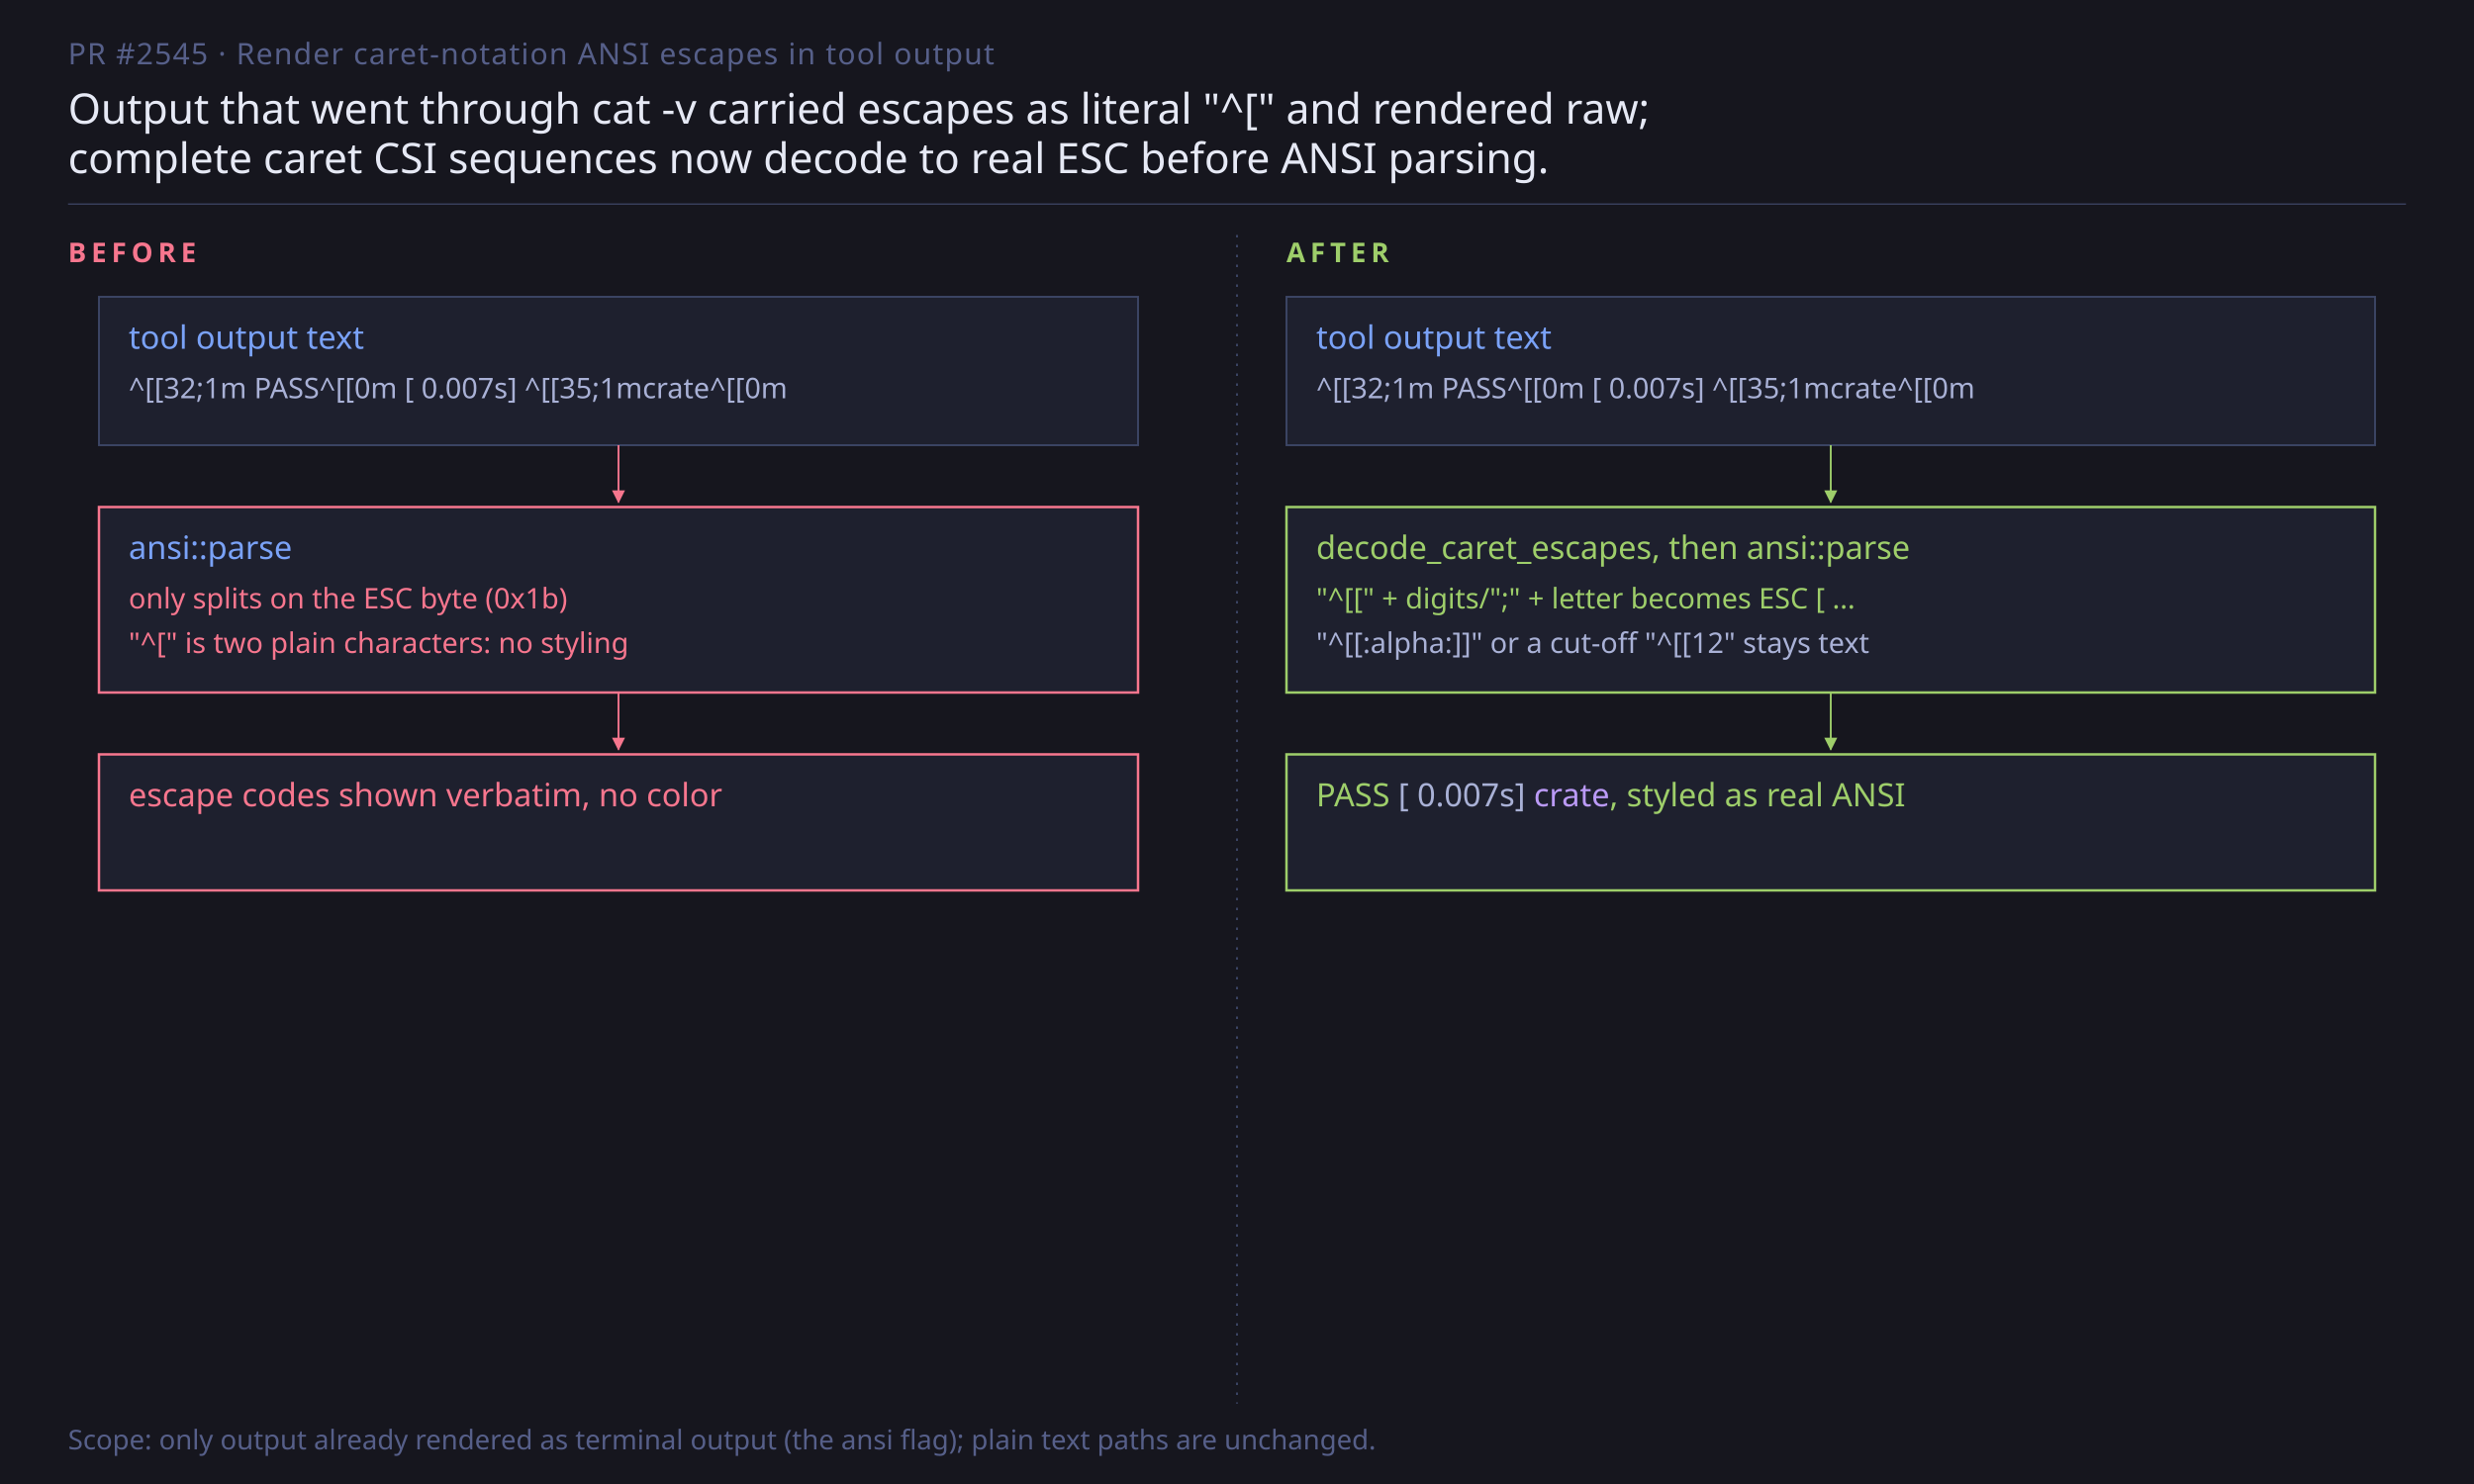
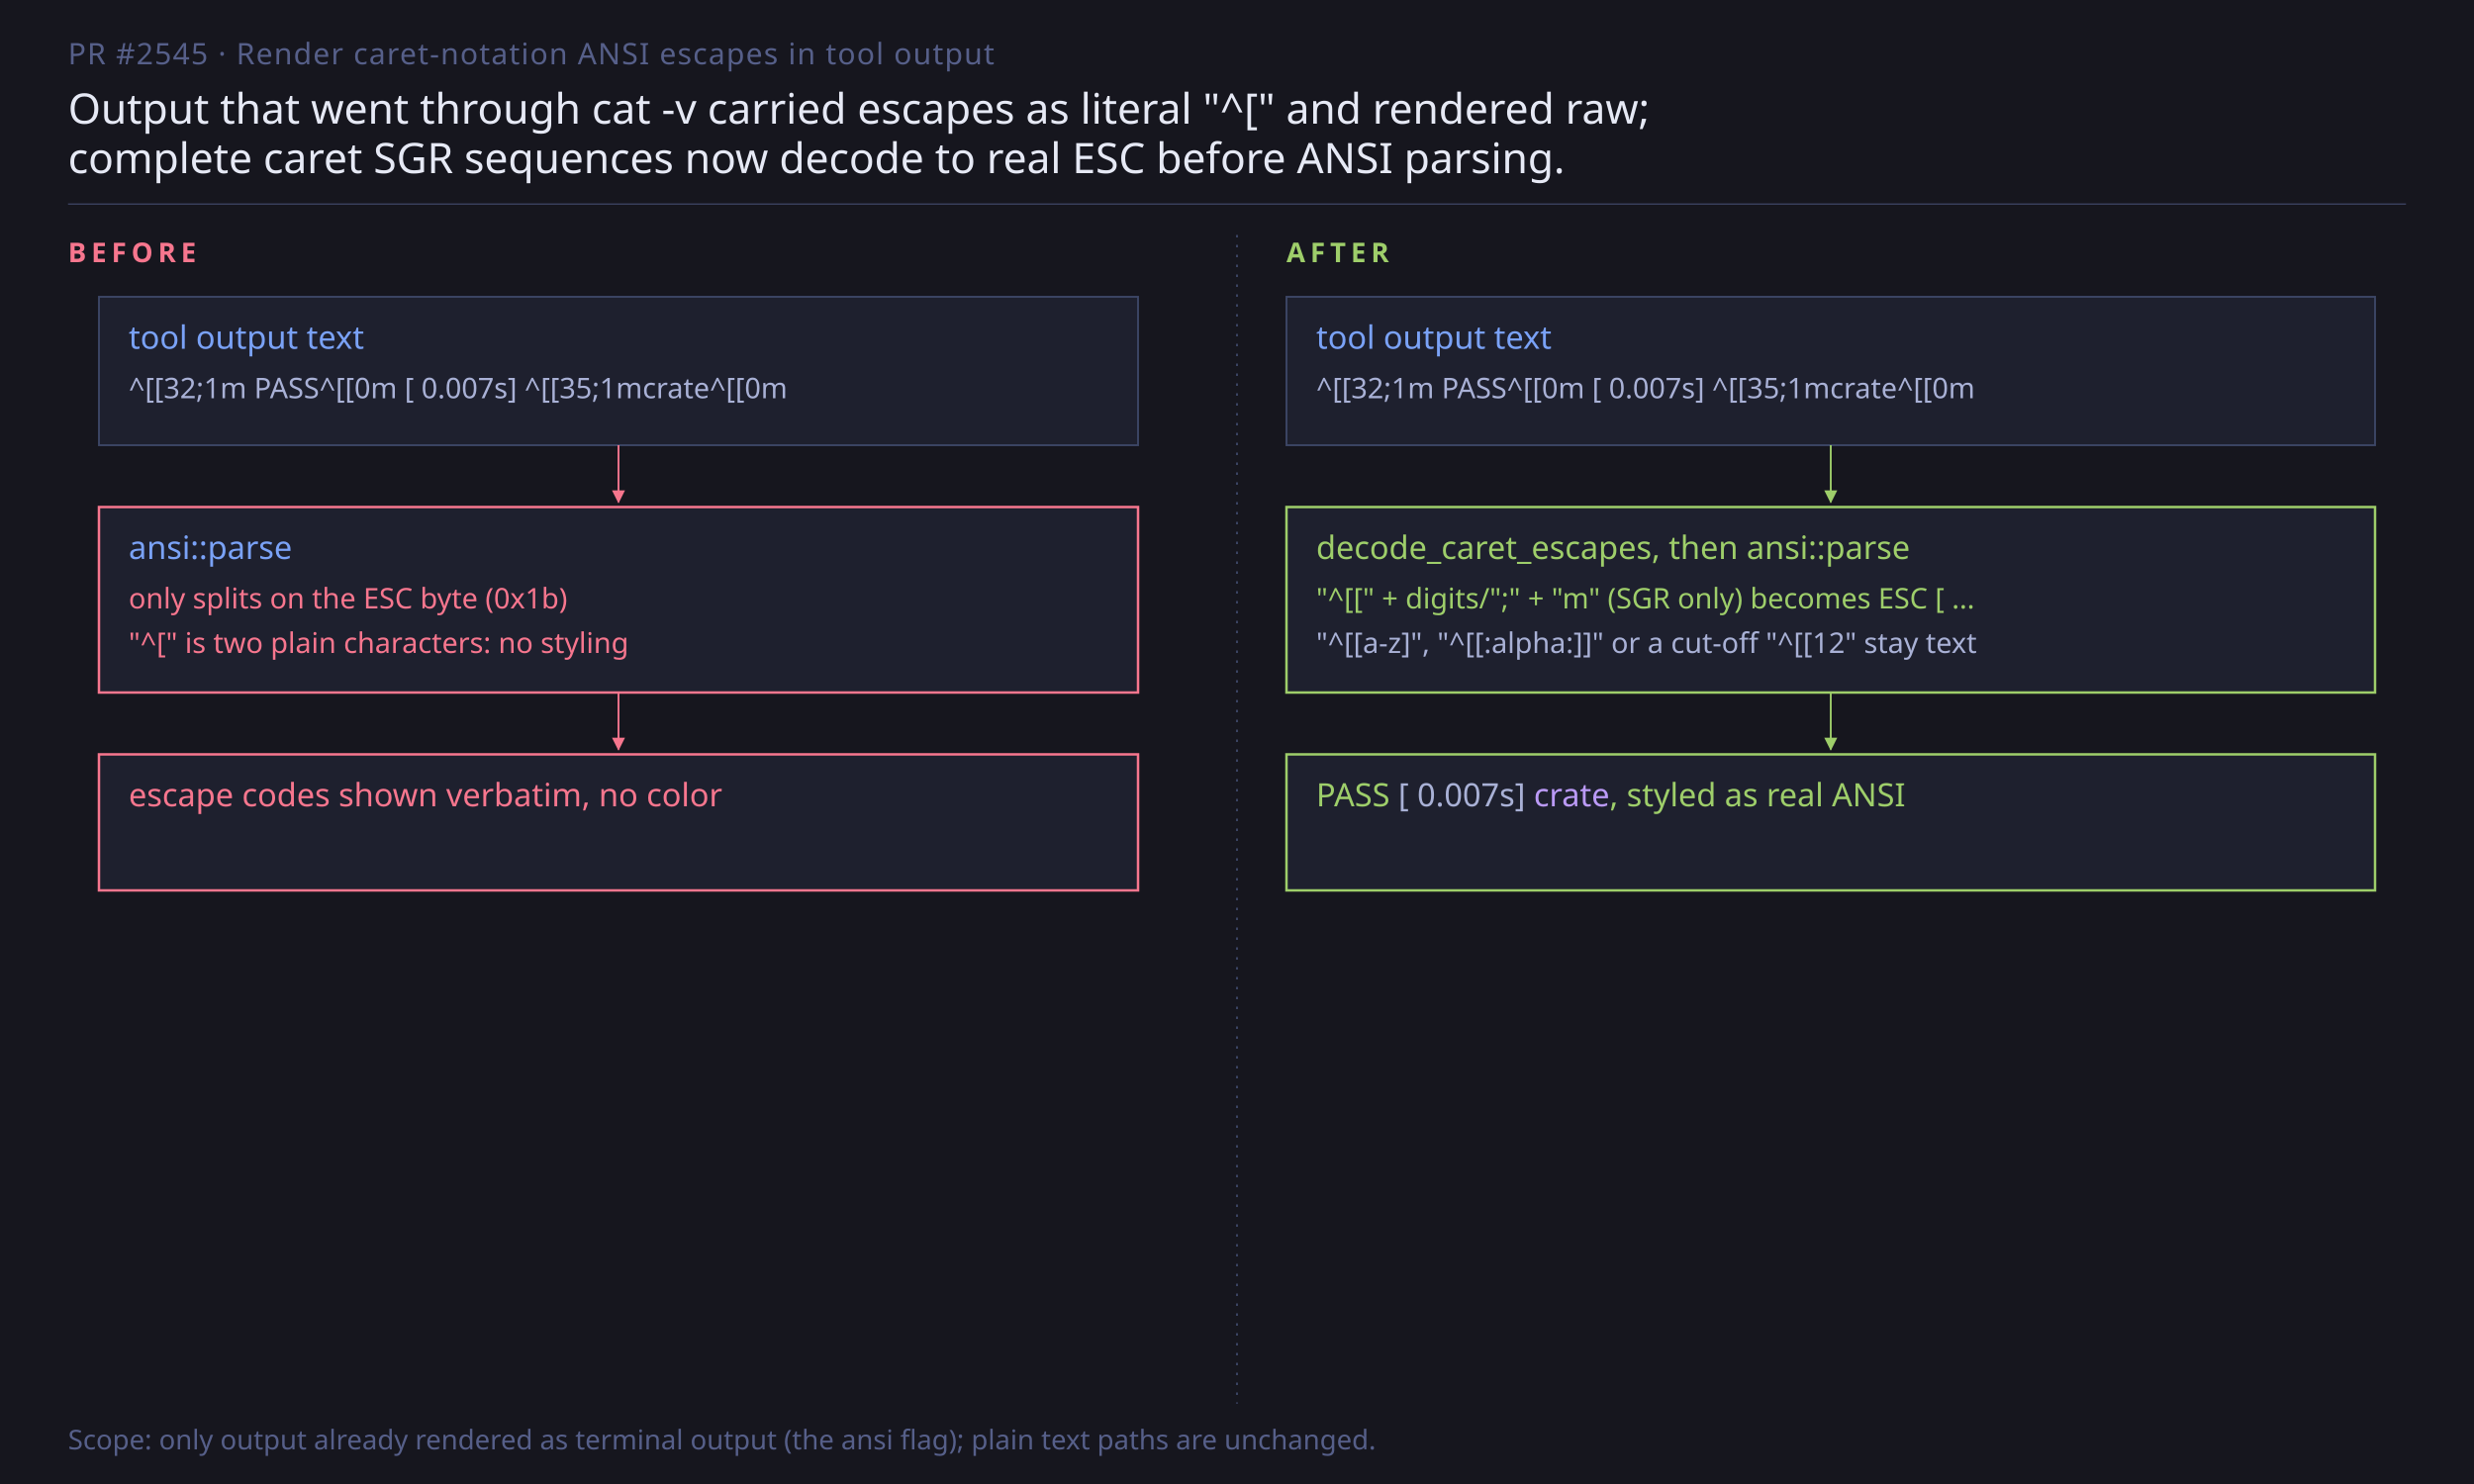
<svg xmlns="http://www.w3.org/2000/svg" viewBox="0 0 2000 1200" font-family="'Segoe UI', 'Noto Sans', 'DejaVu Sans', ui-sans-serif, system-ui, sans-serif">
  <rect x="0" y="0" width="2000" height="1200" fill="#16161e" />
  <defs>
    <marker id="arr-red" viewBox="0 0 10 10" refX="9" refY="5" markerWidth="7" markerHeight="7" orient="auto-start-reverse">
      <path d="M0,0 L10,5 L0,10 z" fill="#f7768e" />
    </marker>
    <marker id="arr-green" viewBox="0 0 10 10" refX="9" refY="5" markerWidth="7" markerHeight="7" orient="auto-start-reverse">
      <path d="M0,0 L10,5 L0,10 z" fill="#9ece6a" />
    </marker>
  </defs>
  <text x="55" y="52" font-size="24" letter-spacing="1" fill="#565f89">PR #2545 · Render caret-notation ANSI escapes in tool output</text>
  <text x="55" y="100" font-size="34" fill="#e6e9f5">Output that went through cat -v carried escapes as literal "^[" and rendered raw;</text>
-   <text x="55" y="140" font-size="34" fill="#e6e9f5">complete caret CSI sequences now decode to real ESC before ANSI parsing.</text>
+   <text x="55" y="140" font-size="34" fill="#e6e9f5">complete caret SGR sequences now decode to real ESC before ANSI parsing.</text>
  <line x1="55" y1="165" x2="1945" y2="165" stroke="#3d4666" stroke-width="1" />
  <text x="55" y="212" font-size="22" font-weight="700" letter-spacing="4" fill="#f7768e">BEFORE</text>
  <text x="1040" y="212" font-size="22" font-weight="700" letter-spacing="4" fill="#9ece6a">AFTER</text>
  <line x1="1000" y1="190" x2="1000" y2="1135" stroke="#3d4666" stroke-width="1.5" stroke-dasharray="2 6" />
  <g>
    <rect x="80" y="240" width="840" height="120" fill="#1e202e" stroke="#3d4666" stroke-width="1.5" />
    <text x="104" y="282" font-size="26" fill="#7aa2f7">tool output text</text>
    <text x="104" y="322" font-size="23" fill="#a9b1d6">^[[32;1m    PASS^[[0m [ 0.007s] ^[[35;1mcrate^[[0m</text>
  </g>
  <line x1="500" y1="360" x2="500" y2="406" stroke="#f7768e" stroke-width="1.5" marker-end="url(#arr-red)" />
  <g>
    <rect x="80" y="410" width="840" height="150" fill="#1e202e" stroke="#f7768e" stroke-width="2" />
    <text x="104" y="452" font-size="26" fill="#7aa2f7">ansi::parse</text>
    <text x="104" y="492" font-size="23" fill="#f7768e">only splits on the ESC byte (0x1b)</text>
    <text x="104" y="528" font-size="23" fill="#f7768e">"^[" is two plain characters: no styling</text>
  </g>
  <line x1="500" y1="560" x2="500" y2="606" stroke="#f7768e" stroke-width="1.5" marker-end="url(#arr-red)" />
  <g>
    <rect x="80" y="610" width="840" height="110" fill="#1e202e" stroke="#f7768e" stroke-width="2" />
    <text x="104" y="652" font-size="26" fill="#f7768e">escape codes shown verbatim, no color</text>
  </g>
  <g>
    <rect x="1040" y="240" width="880" height="120" fill="#1e202e" stroke="#3d4666" stroke-width="1.5" />
    <text x="1064" y="282" font-size="26" fill="#7aa2f7">tool output text</text>
    <text x="1064" y="322" font-size="23" fill="#a9b1d6">^[[32;1m    PASS^[[0m [ 0.007s] ^[[35;1mcrate^[[0m</text>
  </g>
  <line x1="1480" y1="360" x2="1480" y2="406" stroke="#9ece6a" stroke-width="1.5" marker-end="url(#arr-green)" />
  <g>
    <rect x="1040" y="410" width="880" height="150" fill="#1e202e" stroke="#9ece6a" stroke-width="2" />
    <text x="1064" y="452" font-size="26" fill="#9ece6a">decode_caret_escapes, then ansi::parse</text>
-     <text x="1064" y="492" font-size="23" fill="#9ece6a">"^[[" + digits/";" + letter  becomes  ESC [ ...</text>
-     <text x="1064" y="528" font-size="23" fill="#a9b1d6">"^[[:alpha:]]" or a cut-off "^[[12" stays text</text>
+     <text x="1064" y="492" font-size="23" fill="#9ece6a">"^[[" + digits/";" + "m" (SGR only)  becomes  ESC [ ...</text>
+     <text x="1064" y="528" font-size="23" fill="#a9b1d6">"^[[a-z]", "^[[:alpha:]]" or a cut-off "^[[12" stay text</text>
  </g>
  <line x1="1480" y1="560" x2="1480" y2="606" stroke="#9ece6a" stroke-width="1.5" marker-end="url(#arr-green)" />
  <g>
    <rect x="1040" y="610" width="880" height="110" fill="#1e202e" stroke="#9ece6a" stroke-width="2" />
    <text x="1064" y="652" font-size="26" fill="#9ece6a">
      <tspan fill="#9ece6a">PASS</tspan>
      <tspan fill="#a9b1d6">[ 0.007s]</tspan>
      <tspan fill="#bb9af7">crate</tspan>, styled as real ANSI</text>
  </g>
  <text x="55" y="1172" font-size="22" fill="#565f89">Scope: only output already rendered as terminal output (the ansi flag); plain text paths are unchanged.</text>
</svg>
